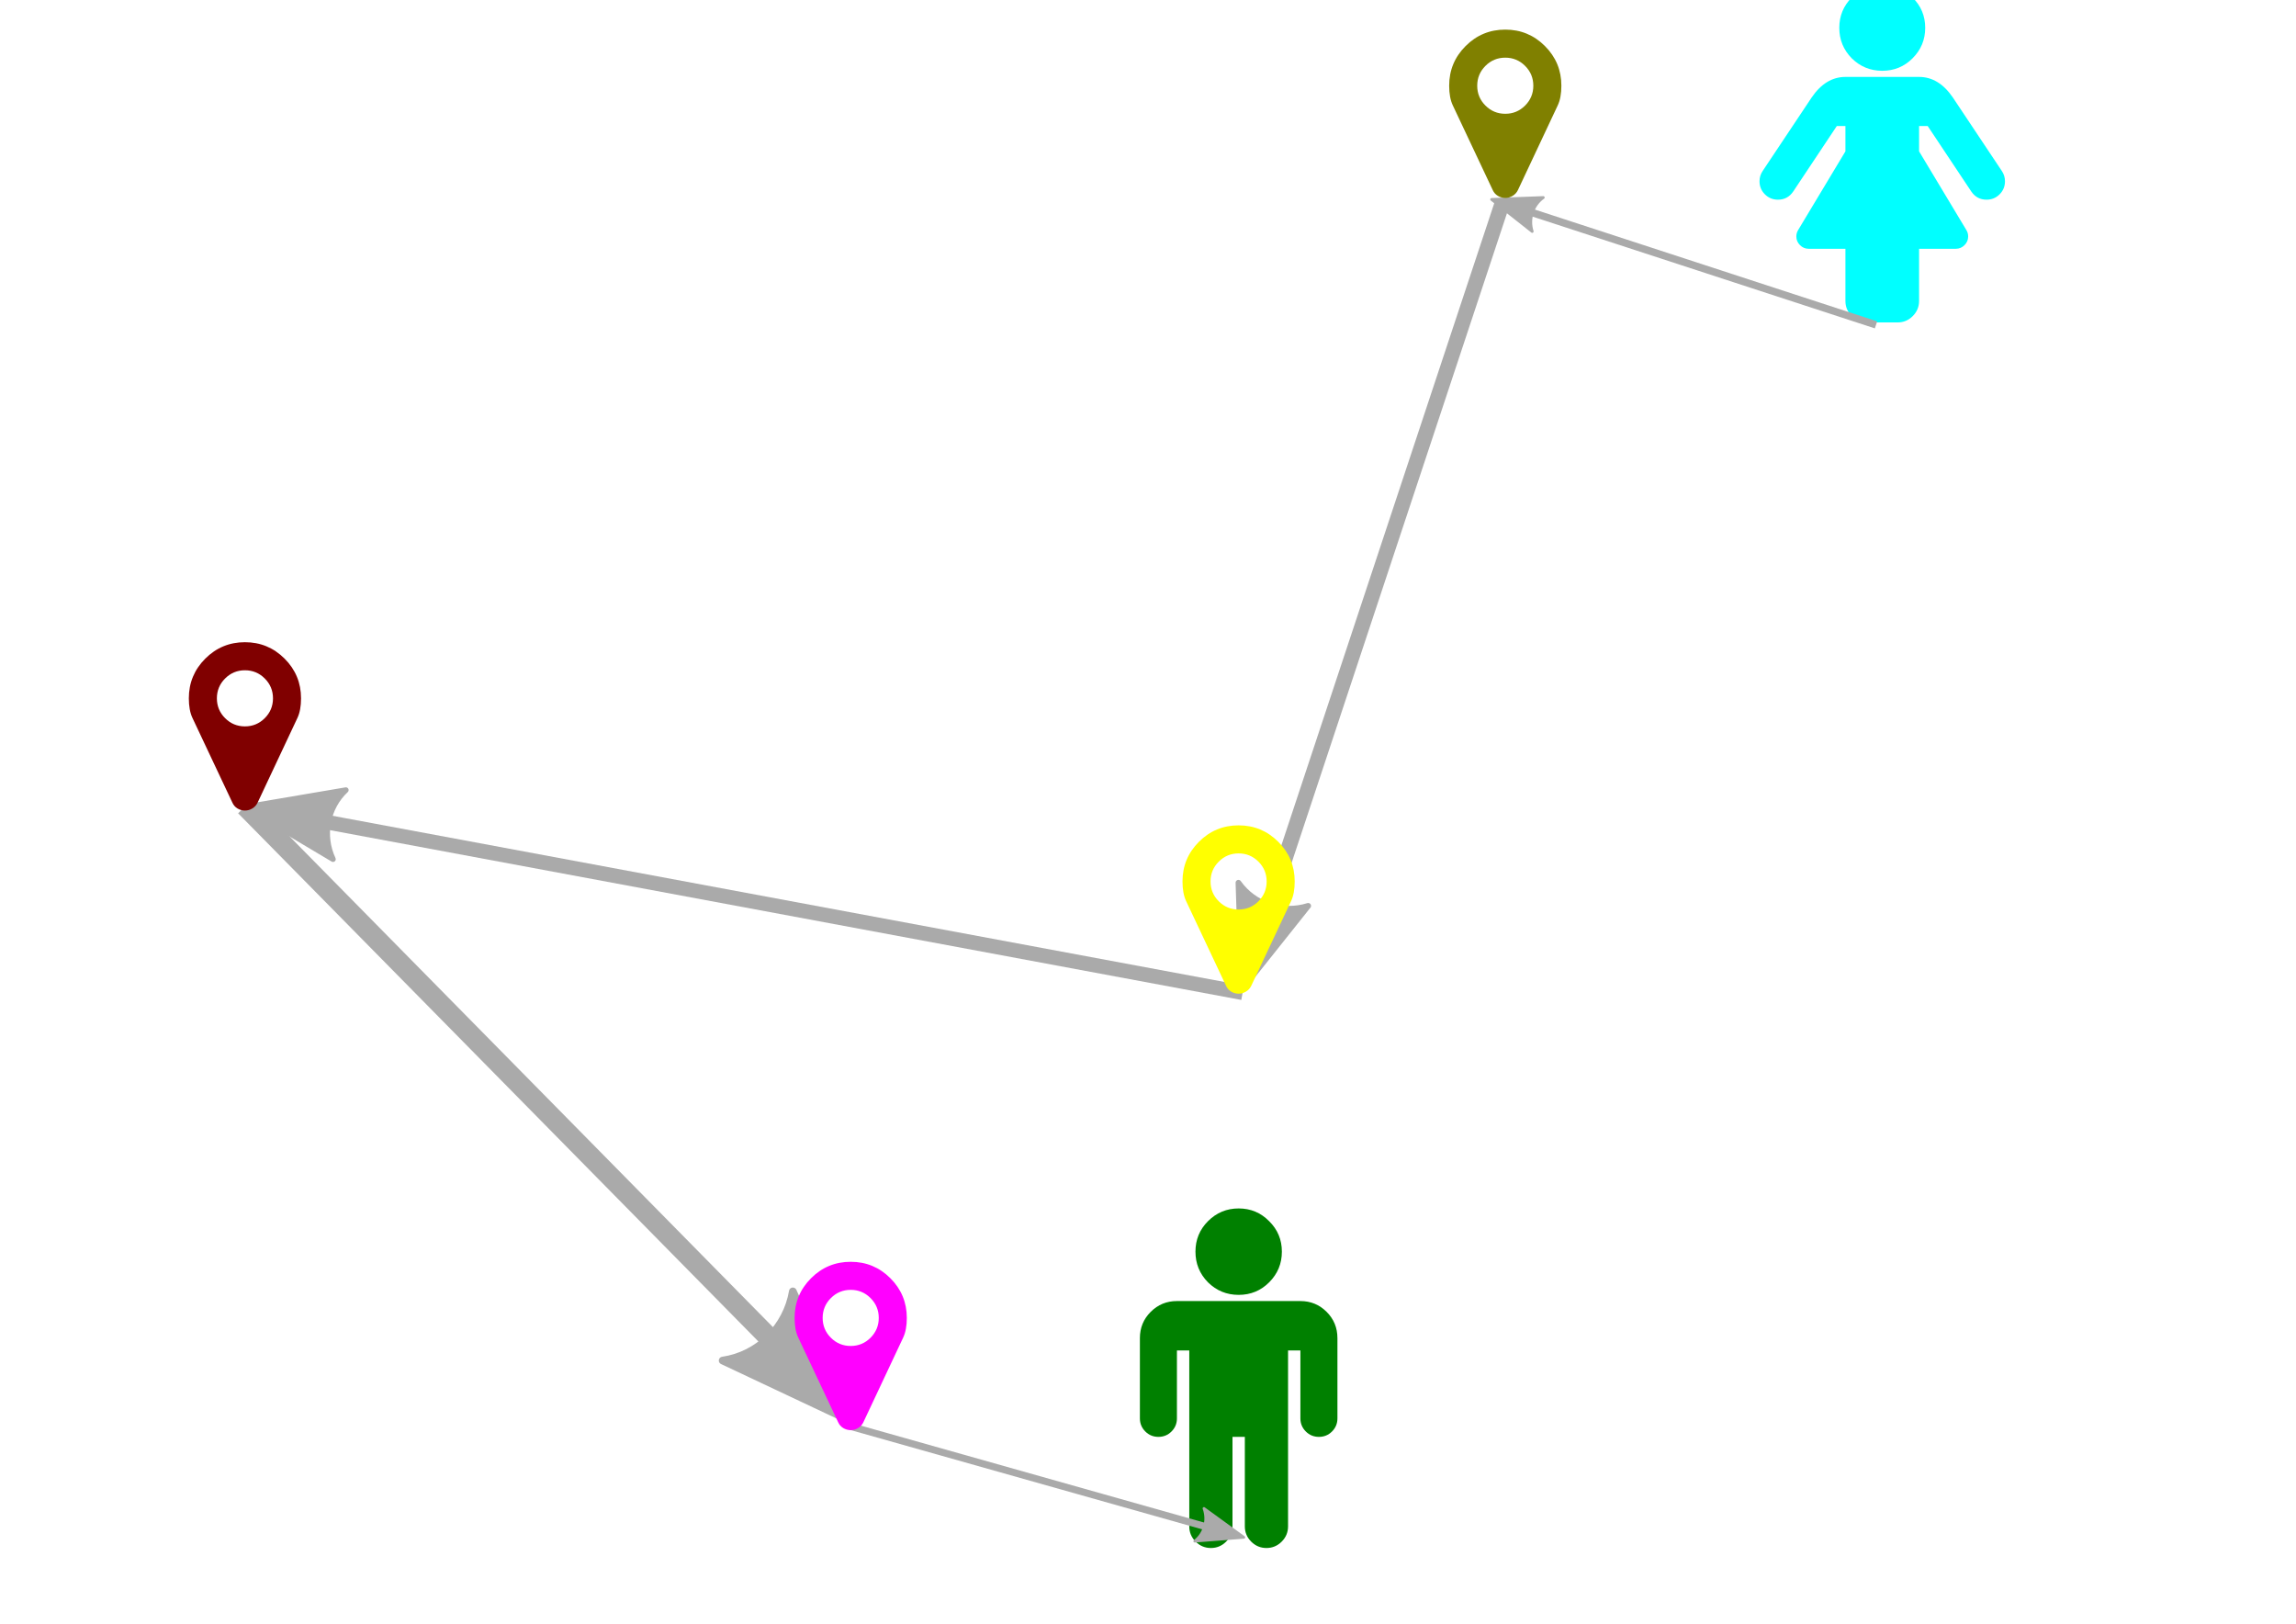
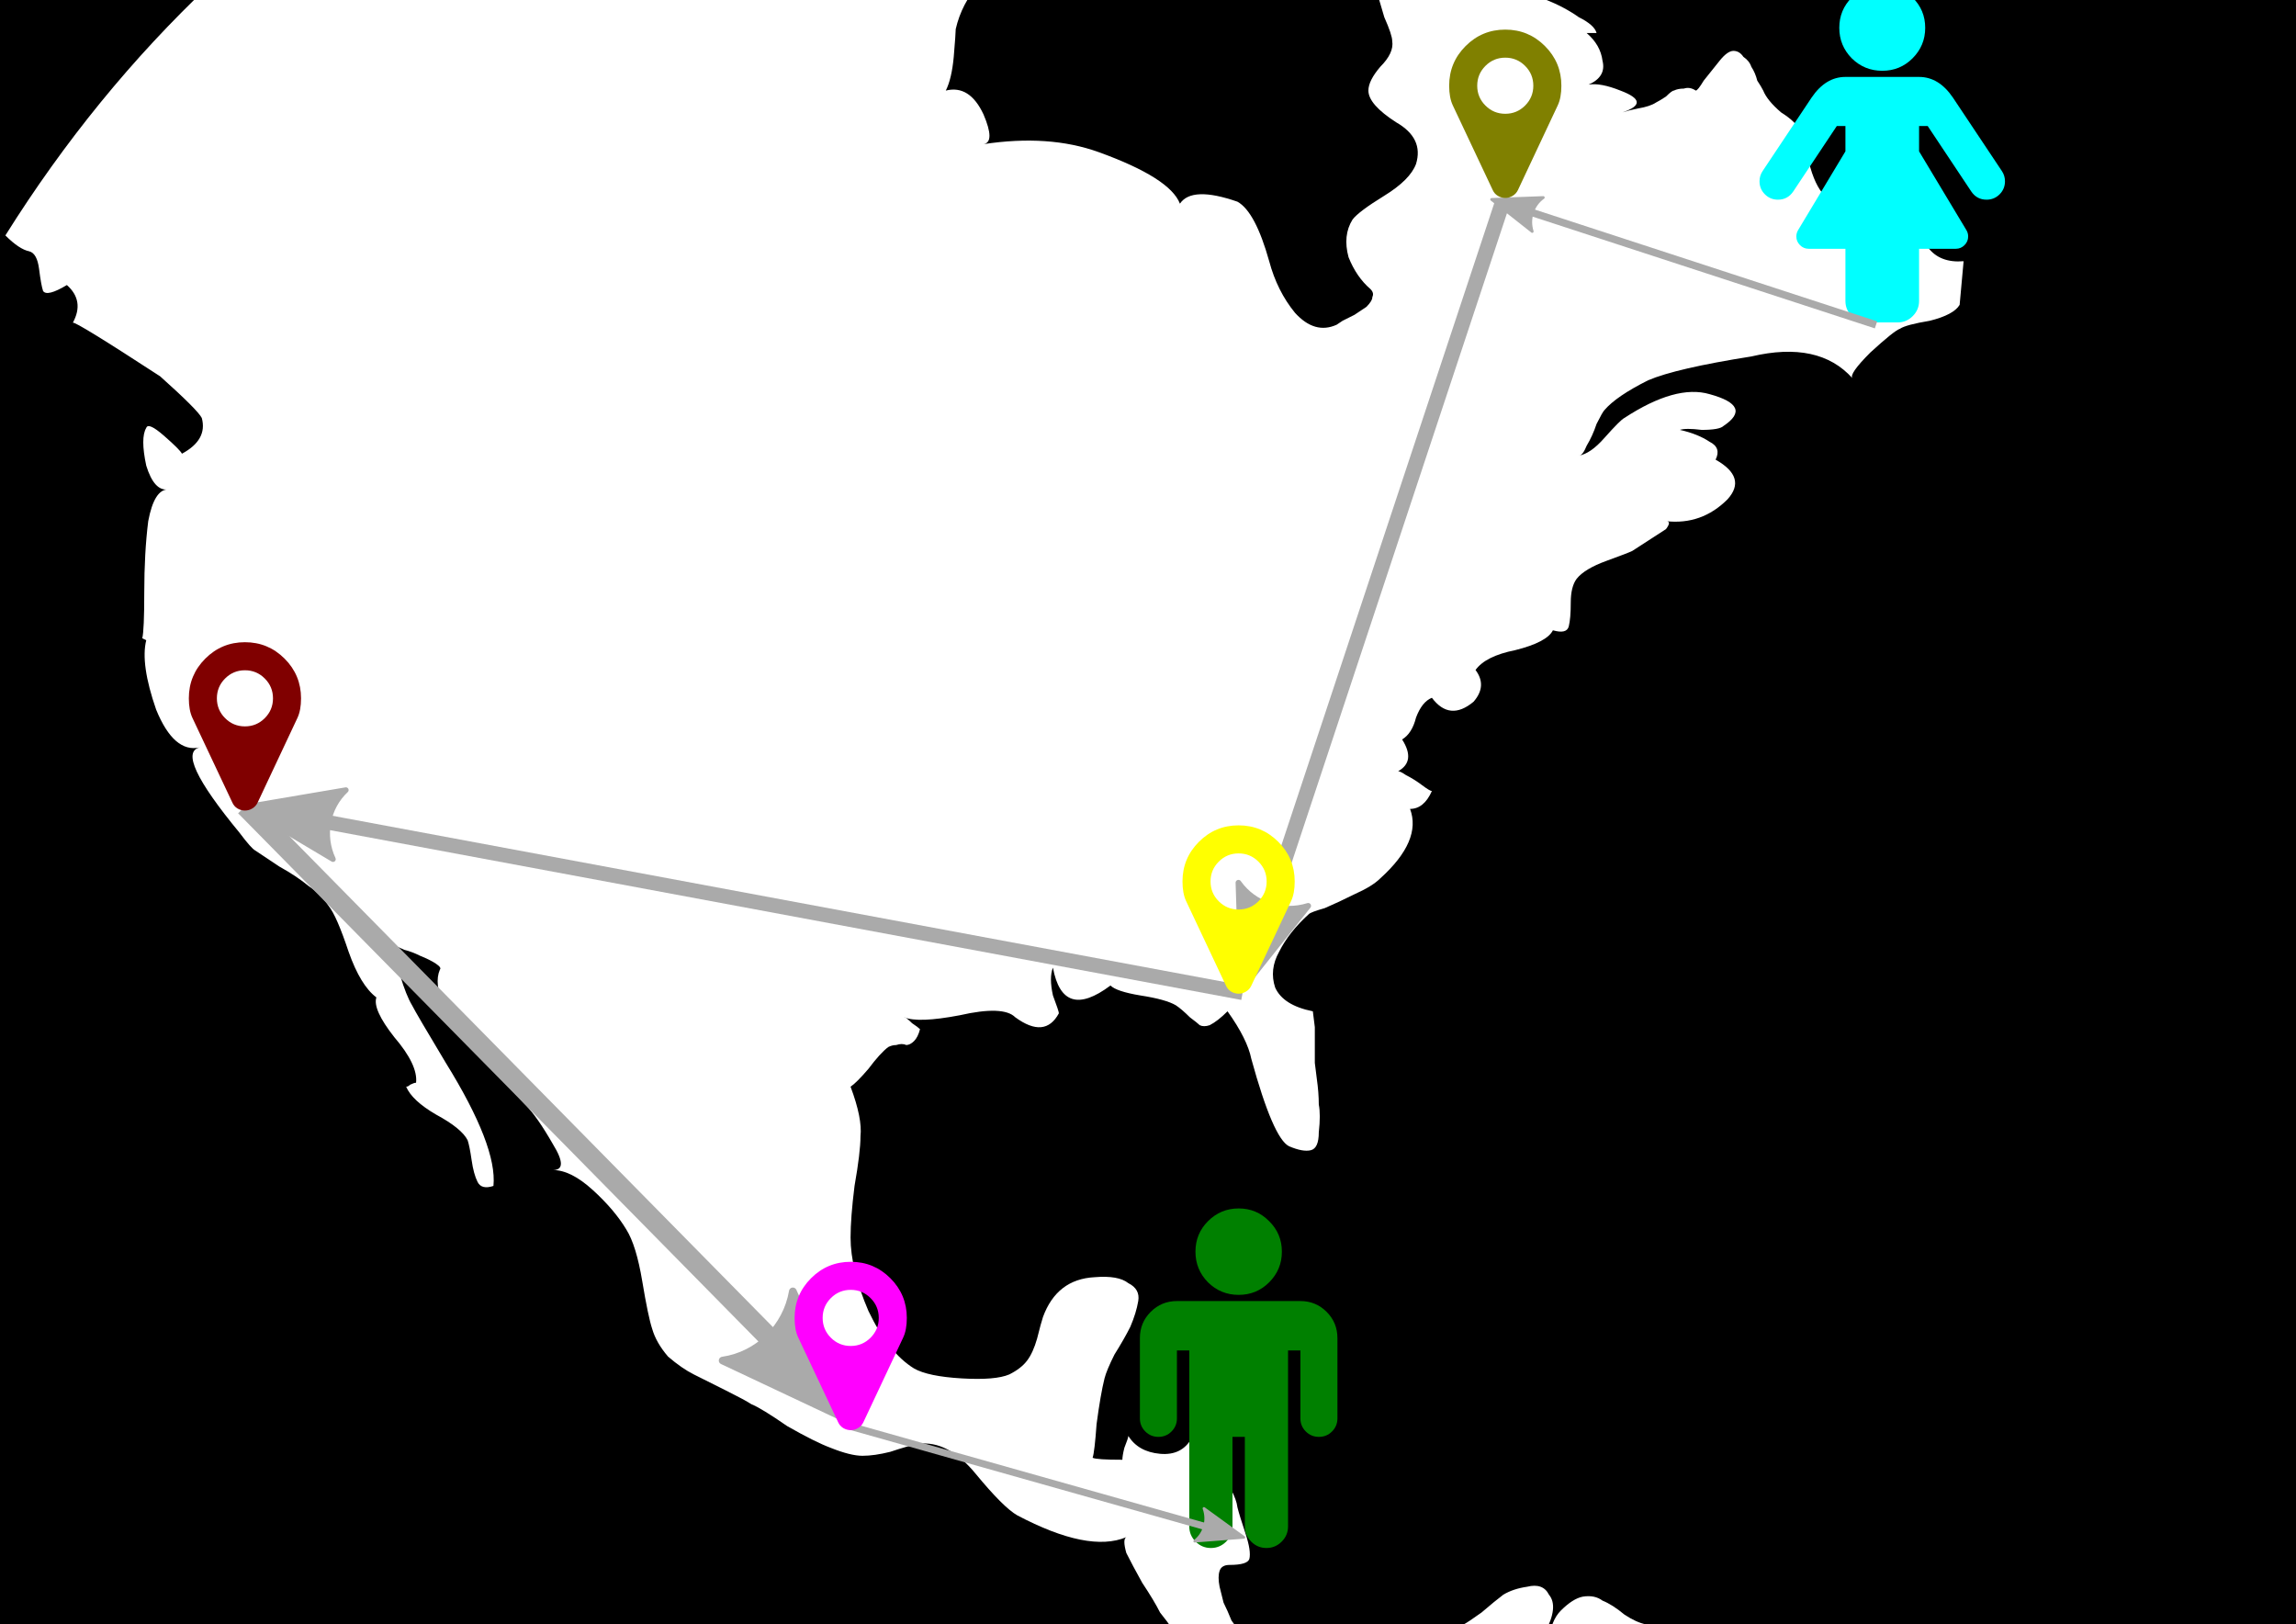
<svg xmlns="http://www.w3.org/2000/svg" width="297mm" height="210mm" viewBox="0 0 1052.362 744.094" id="svg2" version="1.1">
  <defs id="defs4">
    <marker orient="auto" refY="0" refX="0" id="Arrow2Mend05w9" style="overflow:visible">
      <path id="path10757" style="fill:#aaaaaa;fill-rule:evenodd;stroke:#aaaaaa;stroke-width:0.625;stroke-linejoin:round" d="M 8.719,4.034 -2.207,0.016 8.719,-4.002 c -1.745,2.372 -1.735,5.617 -6e-7,8.035 z" transform="scale(-0.6,-0.6)" />
    </marker>
    <marker orient="auto" refY="0" refX="0" id="Arrow2Mend05w9-9" style="overflow:visible">
      <path id="path10757-1" style="fill:#aaaaaa;fill-rule:evenodd;stroke:#aaaaaa;stroke-width:0.625;stroke-linejoin:round" d="M 8.719,4.034 -2.207,0.016 8.719,-4.002 c -1.745,2.372 -1.735,5.617 -6e-7,8.035 z" transform="scale(-0.6,-0.6)" />
    </marker>
    <marker orient="auto" refY="0" refX="0" id="Arrow2Mend05w9-3" style="overflow:visible">
      <path id="path10757-0" style="fill:#aaaaaa;fill-rule:evenodd;stroke:#aaaaaa;stroke-width:0.625;stroke-linejoin:round" d="M 8.719,4.034 -2.207,0.016 8.719,-4.002 c -1.745,2.372 -1.735,5.617 -6e-7,8.035 z" transform="scale(-0.6,-0.6)" />
    </marker>
    <marker orient="auto" refY="0" refX="0" id="Arrow2Mend05w9-90" style="overflow:visible">
      <path id="path10757-5" style="fill:#aaaaaa;fill-rule:evenodd;stroke:#aaaaaa;stroke-width:0.625;stroke-linejoin:round" d="M 8.719,4.034 -2.207,0.016 8.719,-4.002 c -1.745,2.372 -1.735,5.617 -6e-7,8.035 z" transform="scale(-0.6,-0.6)" />
    </marker>
    <marker orient="auto" refY="0" refX="0" id="Arrow2Mend05w9-4" style="overflow:visible">
      <path id="path10757-9" style="fill:#aaaaaa;fill-rule:evenodd;stroke:#aaaaaa;stroke-width:0.625;stroke-linejoin:round" d="M 8.719,4.034 -2.207,0.016 8.719,-4.002 c -1.745,2.372 -1.735,5.617 -6e-7,8.035 z" transform="scale(-0.6,-0.6)" />
    </marker>
    <marker orient="auto" refY="0" refX="0" id="Arrow2Mend05w9-0" style="overflow:visible">
      <path id="path10757-94" style="fill:#aaaaaa;fill-rule:evenodd;stroke:#aaaaaa;stroke-width:0.625;stroke-linejoin:round" d="M 8.719,4.034 -2.207,0.016 8.719,-4.002 c -1.745,2.372 -1.735,5.617 -6e-7,8.035 z" transform="scale(-0.6,-0.6)" />
    </marker>
  </defs>
  <g id="layer1" transform="translate(0,-308.2677)">
-     <g style="font-style:normal;font-variant:normal;font-weight:normal;font-stretch:normal;font-size:362.126px;line-height:125%;font-family:FontAwesome;-inkscape-font-specification:'FontAwesome, Normal';text-align:start;letter-spacing:0px;word-spacing:0px;writing-mode:lr-tb;text-anchor:start;fill:none;fill-opacity:1;stroke:none;stroke-width:1px;stroke-linecap:butt;stroke-linejoin:miter;stroke-opacity:1" id="text3344">
-       <path d="m 144.334,119.704 q 160.956,-93.664 351.012,-93.664 190.056,0 350.103,93.664 160.956,93.664 254.62,254.62 93.664,160.047 93.664,350.103 0,190.056 -93.664,351.012 -93.664,160.047 -254.62,253.711 -160.047,93.664 -350.103,93.664 -190.056,0 -351.012,-93.664 -160.047,-93.664 -253.711,-253.711 -93.664,-160.956 -93.664,-351.012 0,-190.056 93.664,-350.103 93.664,-160.956 253.711,-254.62 z m 600.176,380.111 q -1.819,0.909 -9.094,9.094 -6.365,7.275 -11.822,8.184 1.819,0 3.637,-4.547 2.728,-4.547 4.547,-10.003 2.728,-5.456 3.637,-6.366 5.456,-6.365 20.006,-13.64 12.731,-5.456 47.287,-10.912 30.918,-7.275 46.377,10.003 -1.819,-1.819 8.184,-11.822 10.912,-10.003 13.64,-10.912 2.728,-1.819 13.64,-3.637 10.912,-2.728 13.64,-7.275 l 1.819,-20.006 q -10.912,0.909 -16.368,-6.365 -4.547,-7.275 -5.456,-19.097 0,1.819 -5.456,7.275 0,-6.365 -4.547,-7.275 -3.637,-0.909 -10.003,0.909 -6.366,1.819 -8.184,0.909 -9.094,-2.728 -13.64,-6.365 -4.547,-4.547 -7.275,-15.459 -2.728,-10.912 -3.637,-13.64 -1.819,-4.547 -9.094,-9.094 -6.366,-5.456 -8.184,-10.003 -0.909,-1.819 -2.728,-4.547 -0.909,-3.637 -2.728,-6.365 -0.909,-2.728 -3.637,-4.547 -1.819,-2.728 -4.547,-2.728 -2.728,0 -6.365,4.547 -3.637,4.547 -7.275,9.094 -2.728,4.547 -3.637,4.547 -2.728,-1.819 -5.456,-0.909 -2.728,0 -4.547,0.909 -0.909,0 -3.637,2.728 -2.728,1.819 -4.547,2.728 -2.728,1.819 -8.184,2.728 -4.547,0.909 -7.275,1.819 13.64,-4.547 -0.909,-10.003 -9.094,-3.637 -14.55,-2.728 8.184,-3.637 6.365,-10.912 -0.909,-7.275 -7.275,-12.731 l 4.547,0 q -0.909,-3.637 -8.184,-7.275 -6.365,-4.547 -15.459,-8.184 -9.094,-3.637 -11.822,-5.456 -7.275,-4.547 -30.918,-8.184 -23.643,-4.547 -30.009,-0.909 -4.547,5.456 -4.547,10.003 0.909,3.637 3.637,12.731 3.637,8.184 3.637,10.912 0.909,5.456 -5.456,11.822 -5.456,6.365 -5.456,10.912 0,6.365 12.731,14.55 12.731,7.275 9.094,19.097 -2.728,7.275 -14.55,14.55 -11.822,7.275 -14.55,10.912 -4.547,7.275 -1.819,17.278 3.637,9.094 10.003,14.55 1.819,1.819 0.909,3.637 0,1.819 -2.728,4.547 -2.728,1.819 -5.456,3.637 -1.819,0.909 -5.456,2.728 l -2.728,1.819 q -10.003,4.547 -19.097,-5.456 -8.184,-10.003 -11.822,-23.643 -6.365,-22.734 -14.55,-27.281 -20.915,-7.275 -26.371,0.909 -4.547,-11.822 -37.284,-23.643 -22.734,-8.184 -52.743,-3.637 5.456,-0.909 0,-13.64 -6.366,-13.64 -17.278,-10.912 2.728,-5.456 3.637,-15.459 0.909,-10.912 0.909,-12.731 2.728,-11.822 10.912,-20.915 0.909,-0.909 6.365,-7.275 5.456,-7.275 8.184,-12.731 3.637,-5.456 0.909,-5.456 31.828,3.637 45.468,-10.003 4.547,-4.547 10.003,-15.459 6.366,-10.912 10.003,-15.459 8.184,-5.456 12.731,-4.547 4.547,0 12.731,4.547 9.094,4.547 13.64,4.547 12.731,0.909 13.64,-10.003 1.819,-10.912 -6.365,-18.187 10.912,0.909 2.728,-15.459 -4.547,-6.365 -7.275,-8.184 -10.912,-3.637 -24.553,4.547 -7.275,3.637 1.819,7.275 -0.909,-0.909 -9.094,10.003 -7.275,10.003 -14.55,15.459 -7.275,5.456 -14.55,-4.547 -0.909,-0.909 -5.456,-11.822 -3.637,-11.822 -8.184,-12.731 -7.275,0 -14.55,13.64 2.728,-7.275 -10.003,-13.64 -12.731,-6.365 -21.825,-7.275 17.278,-10.912 -7.275,-24.553 -6.365,-3.637 -19.096,-4.547 -11.822,-0.909 -17.278,3.637 -4.547,6.365 -5.456,10.912 0,3.637 4.547,7.275 5.456,2.728 10.003,4.547 4.547,1.819 10.003,3.637 6.365,1.819 8.184,2.728 12.731,9.094 7.275,12.731 -1.819,0.909 -8.184,3.637 -5.456,1.819 -10.003,3.637 -4.547,1.819 -5.456,3.637 -2.728,3.637 0,12.731 2.728,9.094 -1.819,12.731 -4.547,-4.547 -8.184,-15.459 -3.637,-11.822 -6.366,-15.459 6.366,8.184 -22.734,5.456 l -9.094,-0.909 q -3.637,0 -14.55,1.819 -10.912,1.819 -19.097,0.909 -7.275,-0.909 -11.822,-7.275 -3.637,-7.275 0,-18.187 0.909,-3.637 3.637,-1.819 -3.637,-2.728 -10.003,-8.184 -6.365,-6.365 -9.094,-8.184 -41.83,13.64 -85.48,37.284 5.456,0.909 10.912,-0.909 4.547,-1.819 11.822,-5.456 7.275,-4.547 9.094,-5.456 30.918,-12.731 38.193,-6.365 l 4.547,-4.547 q 12.731,14.55 18.187,22.734 -6.365,-3.637 -27.281,-0.909 -18.187,5.456 -20.006,10.912 6.366,10.912 4.547,16.368 -3.637,-2.728 -10.912,-9.094 -6.365,-6.366 -12.731,-10.003 -6.365,-3.637 -13.64,-4.547 -14.55,0 -20.006,0.909 -132.766,72.749 -213.699,201.877 6.366,6.366 10.912,7.275 3.637,0.909 4.547,8.184 0.909,7.275 1.819,10.003 1.819,2.728 10.912,-2.728 8.184,7.275 2.728,17.278 0.909,-0.909 40.012,24.553 17.278,15.459 19.097,19.097 2.728,10.003 -9.094,16.368 -0.909,-1.819 -8.184,-8.184 -7.275,-6.365 -8.184,-3.637 -2.728,4.547 0,17.278 3.637,11.822 10.003,10.912 -6.366,0 -9.094,14.55 -1.819,14.55 -1.819,32.737 0,17.278 -0.909,20.915 l 1.819,0.909 q -2.728,10.912 4.547,31.828 8.184,20.006 20.006,17.278 -11.822,2.728 18.187,39.102 5.456,7.275 7.275,8.184 2.728,1.819 10.912,7.275 8.184,4.547 13.64,9.094 5.456,3.637 9.094,9.094 3.637,4.547 9.094,20.915 5.456,15.459 12.731,20.915 -1.819,5.456 8.184,18.187 10.912,12.731 10.003,20.915 -0.909,0 -2.728,0.909 -0.909,0.909 -1.819,0.909 2.728,6.365 13.64,12.731 11.822,6.365 14.55,11.822 0.909,2.728 1.819,9.094 0.909,6.366 2.728,10.003 1.819,3.637 7.275,1.819 1.819,-18.187 -21.825,-56.38 -13.64,-22.734 -15.459,-26.371 -2.728,-4.547 -5.456,-13.64 -1.819,-10.003 -3.637,-13.64 1.819,0 5.456,1.819 3.637,0.909 7.275,2.728 4.547,1.819 7.275,3.637 2.728,1.819 1.819,2.728 -2.728,6.365 1.819,16.368 4.547,9.094 10.912,16.368 6.365,7.275 15.459,17.278 9.094,10.003 10.912,11.822 5.456,5.456 12.731,18.187 7.275,11.822 0,11.822 8.184,0 18.187,9.094 10.003,9.094 15.459,18.187 4.547,7.275 7.275,23.643 2.728,16.368 4.547,21.825 1.819,6.365 7.275,12.731 6.366,5.456 11.822,8.184 5.456,2.728 14.55,7.275 9.094,4.547 11.822,6.365 4.547,1.819 16.368,10.003 12.731,7.275 20.006,10.003 9.094,3.637 14.55,3.637 5.456,0 12.731,-1.819 8.184,-2.728 12.731,-3.637 13.64,-1.819 26.371,13.64 12.731,15.459 19.097,19.096 32.737,17.278 50.015,10.003 -1.819,0.909 0,7.275 2.728,5.456 7.275,13.64 5.456,8.184 8.184,13.64 3.637,4.547 5.456,7.275 4.547,5.456 16.368,13.64 11.822,8.184 16.368,13.64 5.456,-3.637 6.366,-8.184 -2.728,7.275 6.365,18.187 9.094,10.912 16.368,9.094 12.731,-2.728 12.731,-29.099 -28.19,13.64 -44.559,-16.369 0,-0.909 -2.728,-4.547 -1.819,-4.547 -3.637,-8.184 -0.909,-3.637 -1.819,-7.275 -0.909,-4.547 0,-7.275 0.909,-2.728 4.547,-2.728 8.184,0 9.094,-2.728 0.909,-3.638 -1.819,-11.822 -2.728,-8.184 -3.637,-11.822 -0.909,-7.275 -10.003,-18.187 -9.094,-10.912 -10.912,-13.64 -4.547,8.184 -14.55,7.275 -10.003,-0.909 -14.55,-8.184 0,0.909 -1.819,5.456 -0.909,3.637 -0.909,5.456 -11.822,0 -13.64,-0.909 0.909,-2.728 1.819,-15.459 1.819,-13.64 3.637,-20.915 0.909,-3.637 4.547,-10.912 4.547,-7.275 7.275,-12.731 2.728,-6.365 3.637,-11.822 0.909,-5.456 -4.547,-8.184 -4.547,-3.637 -15.459,-2.728 -17.278,0.909 -23.643,18.187 -0.909,2.728 -2.728,10.003 -1.819,6.365 -4.547,10.003 -2.728,3.637 -8.184,6.365 -6.365,2.728 -21.825,1.819 -15.459,-0.909 -21.825,-4.547 -11.822,-7.275 -20.915,-26.371 -8.184,-19.097 -8.184,-33.646 0,-9.094 1.819,-23.643 2.728,-15.459 2.728,-22.734 0.909,-8.184 -4.547,-22.734 2.728,-1.819 8.184,-8.184 5.456,-7.275 9.094,-10.003 1.819,-0.909 3.637,-0.909 2.728,-0.909 4.547,0 1.819,0 3.637,-1.819 1.819,-1.819 2.728,-5.456 -0.909,-0.909 -3.637,-2.728 -2.728,-2.728 -3.637,-2.728 6.365,2.728 25.462,-0.909 20.006,-4.547 25.462,0.909 13.64,10.003 20.006,-1.819 0,-0.909 -2.728,-8.184 -1.819,-8.184 0,-12.731 4.547,24.553 26.371,8.184 2.728,2.728 13.64,4.547 11.822,1.819 16.368,4.547 2.728,1.819 6.366,5.456 3.637,2.728 4.547,3.637 1.819,0.909 4.547,0 3.637,-1.819 8.184,-6.365 9.094,12.731 10.912,21.825 10.003,36.374 17.278,40.012 6.365,2.728 10.003,1.819 3.637,-0.909 3.637,-8.184 0.909,-8.184 0,-12.731 0,-5.456 -0.909,-11.822 l -0.909,-7.275 q 0,-8.184 0,-16.368 l -0.909,-7.275 q -13.64,-2.728 -17.278,-10.912 -2.728,-8.184 1.819,-16.368 4.547,-9.094 13.64,-17.278 0.909,-0.909 7.275,-2.728 6.365,-2.728 13.64,-6.366 8.184,-3.637 11.822,-7.275 19.097,-17.278 13.64,-31.828 6.366,0 10.003,-8.184 -0.909,0 -4.547,-2.728 -3.637,-2.728 -7.275,-4.547 -2.728,-1.819 -3.637,-1.819 8.184,-4.547 1.819,-14.55 4.547,-2.728 6.366,-10.003 2.728,-7.275 7.275,-9.094 8.184,10.912 19.097,1.819 6.365,-7.275 0.909,-14.55 4.547,-6.365 18.187,-9.094 14.55,-3.637 17.278,-9.094 6.365,1.819 7.275,-1.819 0.909,-3.637 0.909,-10.912 0,-7.275 2.728,-10.912 3.637,-4.547 13.64,-8.184 10.003,-3.637 11.822,-4.547 l 15.459,-10.003 q 2.728,-3.637 0,-3.637 16.368,1.819 28.19,-10.003 9.094,-10.003 -5.456,-18.187 2.728,-5.456 -2.728,-8.184 -5.456,-3.637 -13.64,-5.456 2.728,-0.909 10.003,0 8.184,0 10.003,-1.819 13.64,-9.094 -6.366,-14.55 -15.459,-4.547 -39.102,10.912 z m -148.225,797.507 q 187.328,-32.737 319.185,-171.869 -2.728,-2.728 -11.822,-3.637 -8.184,-1.819 -10.912,-3.638 -16.368,-6.365 -21.825,-7.275 0.909,-6.365 -2.728,-11.822 -2.728,-5.456 -7.275,-8.184 -3.637,-2.728 -10.912,-7.275 -7.275,-4.547 -10.003,-6.365 -1.819,-1.819 -6.366,-5.456 -4.547,-3.637 -6.365,-4.547 -1.819,-1.819 -7.275,-4.547 -4.547,-2.728 -7.275,-1.819 -2.728,0.909 -9.094,0.909 l -2.728,0.909 q -2.728,0.909 -5.456,2.728 -1.819,0.909 -4.547,2.728 -2.728,0.909 -3.637,2.728 -0.909,0.909 0,1.819 -19.097,-15.459 -32.737,-20.006 -4.547,-0.909 -10.003,-4.547 -5.456,-4.547 -10.003,-6.365 -3.637,-2.728 -9.094,-1.819 -4.547,0.909 -10.003,6.365 -4.547,4.547 -5.456,13.64 -0.909,9.094 -1.819,11.822 -6.365,-4.547 0,-15.459 6.365,-11.822 1.819,-17.278 -2.728,-5.456 -10.003,-3.637 -6.365,0.909 -10.912,3.637 -3.637,2.728 -10.003,8.184 -6.366,4.547 -8.184,5.456 -1.819,0.909 -8.184,5.456 -5.456,3.638 -7.275,6.365 -2.728,3.638 -5.456,10.912 -2.728,7.275 -4.547,10.003 -1.819,-3.637 -10.912,-5.456 -8.184,-2.728 -8.184,-5.456 1.819,9.094 3.637,31.828 1.819,22.734 4.547,34.556 6.366,28.19 -10.912,43.649 -24.553,22.734 -26.371,36.374 -3.637,20.006 10.912,23.643 0,6.365 -7.275,19.096 -7.275,11.822 -6.365,19.097 0,5.456 1.819,14.55 z" style="font-size:1629.569px;fill:none" id="path4032" />
+     <g style="font-style:normal;font-variant:normal;font-weight:normal;font-stretch:normal;font-size:362.126px;line-height:125%;font-family:FontAwesome;-inkscape-font-specification:'FontAwesome, Normal';text-align:start;letter-spacing:0px;word-spacing:0px;writing-mode:lr-tb;text-anchor:start;fill:#000000;fill-opacity:1;stroke:none;stroke-width:1px;stroke-linecap:butt;stroke-linejoin:miter;stroke-opacity:1" id="text3344">
+       <path d="m 144.334,119.704 q 160.956,-93.664 351.012,-93.664 190.056,0 350.103,93.664 160.956,93.664 254.62,254.62 93.664,160.047 93.664,350.103 0,190.056 -93.664,351.012 -93.664,160.047 -254.62,253.711 -160.047,93.664 -350.103,93.664 -190.056,0 -351.012,-93.664 -160.047,-93.664 -253.711,-253.711 -93.664,-160.956 -93.664,-351.012 0,-190.056 93.664,-350.103 93.664,-160.956 253.711,-254.62 z m 600.176,380.111 q -1.819,0.909 -9.094,9.094 -6.365,7.275 -11.822,8.184 1.819,0 3.637,-4.547 2.728,-4.547 4.547,-10.003 2.728,-5.456 3.637,-6.366 5.456,-6.365 20.006,-13.64 12.731,-5.456 47.287,-10.912 30.918,-7.275 46.377,10.003 -1.819,-1.819 8.184,-11.822 10.912,-10.003 13.64,-10.912 2.728,-1.819 13.64,-3.637 10.912,-2.728 13.64,-7.275 l 1.819,-20.006 q -10.912,0.909 -16.368,-6.365 -4.547,-7.275 -5.456,-19.097 0,1.819 -5.456,7.275 0,-6.365 -4.547,-7.275 -3.637,-0.909 -10.003,0.909 -6.366,1.819 -8.184,0.909 -9.094,-2.728 -13.64,-6.365 -4.547,-4.547 -7.275,-15.459 -2.728,-10.912 -3.637,-13.64 -1.819,-4.547 -9.094,-9.094 -6.366,-5.456 -8.184,-10.003 -0.909,-1.819 -2.728,-4.547 -0.909,-3.637 -2.728,-6.365 -0.909,-2.728 -3.637,-4.547 -1.819,-2.728 -4.547,-2.728 -2.728,0 -6.365,4.547 -3.637,4.547 -7.275,9.094 -2.728,4.547 -3.637,4.547 -2.728,-1.819 -5.456,-0.909 -2.728,0 -4.547,0.909 -0.909,0 -3.637,2.728 -2.728,1.819 -4.547,2.728 -2.728,1.819 -8.184,2.728 -4.547,0.909 -7.275,1.819 13.64,-4.547 -0.909,-10.003 -9.094,-3.637 -14.55,-2.728 8.184,-3.637 6.365,-10.912 -0.909,-7.275 -7.275,-12.731 l 4.547,0 q -0.909,-3.637 -8.184,-7.275 -6.365,-4.547 -15.459,-8.184 -9.094,-3.637 -11.822,-5.456 -7.275,-4.547 -30.918,-8.184 -23.643,-4.547 -30.009,-0.909 -4.547,5.456 -4.547,10.003 0.909,3.637 3.637,12.731 3.637,8.184 3.637,10.912 0.909,5.456 -5.456,11.822 -5.456,6.365 -5.456,10.912 0,6.365 12.731,14.55 12.731,7.275 9.094,19.097 -2.728,7.275 -14.55,14.55 -11.822,7.275 -14.55,10.912 -4.547,7.275 -1.819,17.278 3.637,9.094 10.003,14.55 1.819,1.819 0.909,3.637 0,1.819 -2.728,4.547 -2.728,1.819 -5.456,3.637 -1.819,0.909 -5.456,2.728 l -2.728,1.819 q -10.003,4.547 -19.097,-5.456 -8.184,-10.003 -11.822,-23.643 -6.365,-22.734 -14.55,-27.281 -20.915,-7.275 -26.371,0.909 -4.547,-11.822 -37.284,-23.643 -22.734,-8.184 -52.743,-3.637 5.456,-0.909 0,-13.64 -6.366,-13.64 -17.278,-10.912 2.728,-5.456 3.637,-15.459 0.909,-10.912 0.909,-12.731 2.728,-11.822 10.912,-20.915 0.909,-0.909 6.365,-7.275 5.456,-7.275 8.184,-12.731 3.637,-5.456 0.909,-5.456 31.828,3.637 45.468,-10.003 4.547,-4.547 10.003,-15.459 6.366,-10.912 10.003,-15.459 8.184,-5.456 12.731,-4.547 4.547,0 12.731,4.547 9.094,4.547 13.64,4.547 12.731,0.909 13.64,-10.003 1.819,-10.912 -6.365,-18.187 10.912,0.909 2.728,-15.459 -4.547,-6.365 -7.275,-8.184 -10.912,-3.637 -24.553,4.547 -7.275,3.637 1.819,7.275 -0.909,-0.909 -9.094,10.003 -7.275,10.003 -14.55,15.459 -7.275,5.456 -14.55,-4.547 -0.909,-0.909 -5.456,-11.822 -3.637,-11.822 -8.184,-12.731 -7.275,0 -14.55,13.64 2.728,-7.275 -10.003,-13.64 -12.731,-6.365 -21.825,-7.275 17.278,-10.912 -7.275,-24.553 -6.365,-3.637 -19.096,-4.547 -11.822,-0.909 -17.278,3.637 -4.547,6.365 -5.456,10.912 0,3.637 4.547,7.275 5.456,2.728 10.003,4.547 4.547,1.819 10.003,3.637 6.365,1.819 8.184,2.728 12.731,9.094 7.275,12.731 -1.819,0.909 -8.184,3.637 -5.456,1.819 -10.003,3.637 -4.547,1.819 -5.456,3.637 -2.728,3.637 0,12.731 2.728,9.094 -1.819,12.731 -4.547,-4.547 -8.184,-15.459 -3.637,-11.822 -6.366,-15.459 6.366,8.184 -22.734,5.456 l -9.094,-0.909 q -3.637,0 -14.55,1.819 -10.912,1.819 -19.097,0.909 -7.275,-0.909 -11.822,-7.275 -3.637,-7.275 0,-18.187 0.909,-3.637 3.637,-1.819 -3.637,-2.728 -10.003,-8.184 -6.365,-6.365 -9.094,-8.184 -41.83,13.64 -85.48,37.284 5.456,0.909 10.912,-0.909 4.547,-1.819 11.822,-5.456 7.275,-4.547 9.094,-5.456 30.918,-12.731 38.193,-6.365 l 4.547,-4.547 q 12.731,14.55 18.187,22.734 -6.365,-3.637 -27.281,-0.909 -18.187,5.456 -20.006,10.912 6.366,10.912 4.547,16.368 -3.637,-2.728 -10.912,-9.094 -6.365,-6.366 -12.731,-10.003 -6.365,-3.637 -13.64,-4.547 -14.55,0 -20.006,0.909 -132.766,72.749 -213.699,201.877 6.366,6.366 10.912,7.275 3.637,0.909 4.547,8.184 0.909,7.275 1.819,10.003 1.819,2.728 10.912,-2.728 8.184,7.275 2.728,17.278 0.909,-0.909 40.012,24.553 17.278,15.459 19.097,19.097 2.728,10.003 -9.094,16.368 -0.909,-1.819 -8.184,-8.184 -7.275,-6.365 -8.184,-3.637 -2.728,4.547 0,17.278 3.637,11.822 10.003,10.912 -6.366,0 -9.094,14.55 -1.819,14.55 -1.819,32.737 0,17.278 -0.909,20.915 l 1.819,0.909 q -2.728,10.912 4.547,31.828 8.184,20.006 20.006,17.278 -11.822,2.728 18.187,39.102 5.456,7.275 7.275,8.184 2.728,1.819 10.912,7.275 8.184,4.547 13.64,9.094 5.456,3.637 9.094,9.094 3.637,4.547 9.094,20.915 5.456,15.459 12.731,20.915 -1.819,5.456 8.184,18.187 10.912,12.731 10.003,20.915 -0.909,0 -2.728,0.909 -0.909,0.909 -1.819,0.909 2.728,6.365 13.64,12.731 11.822,6.365 14.55,11.822 0.909,2.728 1.819,9.094 0.909,6.366 2.728,10.003 1.819,3.637 7.275,1.819 1.819,-18.187 -21.825,-56.38 -13.64,-22.734 -15.459,-26.371 -2.728,-4.547 -5.456,-13.64 -1.819,-10.003 -3.637,-13.64 1.819,0 5.456,1.819 3.637,0.909 7.275,2.728 4.547,1.819 7.275,3.637 2.728,1.819 1.819,2.728 -2.728,6.365 1.819,16.368 4.547,9.094 10.912,16.368 6.365,7.275 15.459,17.278 9.094,10.003 10.912,11.822 5.456,5.456 12.731,18.187 7.275,11.822 0,11.822 8.184,0 18.187,9.094 10.003,9.094 15.459,18.187 4.547,7.275 7.275,23.643 2.728,16.368 4.547,21.825 1.819,6.365 7.275,12.731 6.366,5.456 11.822,8.184 5.456,2.728 14.55,7.275 9.094,4.547 11.822,6.365 4.547,1.819 16.368,10.003 12.731,7.275 20.006,10.003 9.094,3.637 14.55,3.637 5.456,0 12.731,-1.819 8.184,-2.728 12.731,-3.637 13.64,-1.819 26.371,13.64 12.731,15.459 19.097,19.096 32.737,17.278 50.015,10.003 -1.819,0.909 0,7.275 2.728,5.456 7.275,13.64 5.456,8.184 8.184,13.64 3.637,4.547 5.456,7.275 4.547,5.456 16.368,13.64 11.822,8.184 16.368,13.64 5.456,-3.637 6.366,-8.184 -2.728,7.275 6.365,18.187 9.094,10.912 16.368,9.094 12.731,-2.728 12.731,-29.099 -28.19,13.64 -44.559,-16.369 0,-0.909 -2.728,-4.547 -1.819,-4.547 -3.637,-8.184 -0.909,-3.637 -1.819,-7.275 -0.909,-4.547 0,-7.275 0.909,-2.728 4.547,-2.728 8.184,0 9.094,-2.728 0.909,-3.638 -1.819,-11.822 -2.728,-8.184 -3.637,-11.822 -0.909,-7.275 -10.003,-18.187 -9.094,-10.912 -10.912,-13.64 -4.547,8.184 -14.55,7.275 -10.003,-0.909 -14.55,-8.184 0,0.909 -1.819,5.456 -0.909,3.637 -0.909,5.456 -11.822,0 -13.64,-0.909 0.909,-2.728 1.819,-15.459 1.819,-13.64 3.637,-20.915 0.909,-3.637 4.547,-10.912 4.547,-7.275 7.275,-12.731 2.728,-6.365 3.637,-11.822 0.909,-5.456 -4.547,-8.184 -4.547,-3.637 -15.459,-2.728 -17.278,0.909 -23.643,18.187 -0.909,2.728 -2.728,10.003 -1.819,6.365 -4.547,10.003 -2.728,3.637 -8.184,6.365 -6.365,2.728 -21.825,1.819 -15.459,-0.909 -21.825,-4.547 -11.822,-7.275 -20.915,-26.371 -8.184,-19.097 -8.184,-33.646 0,-9.094 1.819,-23.643 2.728,-15.459 2.728,-22.734 0.909,-8.184 -4.547,-22.734 2.728,-1.819 8.184,-8.184 5.456,-7.275 9.094,-10.003 1.819,-0.909 3.637,-0.909 2.728,-0.909 4.547,0 1.819,0 3.637,-1.819 1.819,-1.819 2.728,-5.456 -0.909,-0.909 -3.637,-2.728 -2.728,-2.728 -3.637,-2.728 6.365,2.728 25.462,-0.909 20.006,-4.547 25.462,0.909 13.64,10.003 20.006,-1.819 0,-0.909 -2.728,-8.184 -1.819,-8.184 0,-12.731 4.547,24.553 26.371,8.184 2.728,2.728 13.64,4.547 11.822,1.819 16.368,4.547 2.728,1.819 6.366,5.456 3.637,2.728 4.547,3.637 1.819,0.909 4.547,0 3.637,-1.819 8.184,-6.365 9.094,12.731 10.912,21.825 10.003,36.374 17.278,40.012 6.365,2.728 10.003,1.819 3.637,-0.909 3.637,-8.184 0.909,-8.184 0,-12.731 0,-5.456 -0.909,-11.822 l -0.909,-7.275 q 0,-8.184 0,-16.368 l -0.909,-7.275 q -13.64,-2.728 -17.278,-10.912 -2.728,-8.184 1.819,-16.368 4.547,-9.094 13.64,-17.278 0.909,-0.909 7.275,-2.728 6.365,-2.728 13.64,-6.366 8.184,-3.637 11.822,-7.275 19.097,-17.278 13.64,-31.828 6.366,0 10.003,-8.184 -0.909,0 -4.547,-2.728 -3.637,-2.728 -7.275,-4.547 -2.728,-1.819 -3.637,-1.819 8.184,-4.547 1.819,-14.55 4.547,-2.728 6.366,-10.003 2.728,-7.275 7.275,-9.094 8.184,10.912 19.097,1.819 6.365,-7.275 0.909,-14.55 4.547,-6.365 18.187,-9.094 14.55,-3.637 17.278,-9.094 6.365,1.819 7.275,-1.819 0.909,-3.637 0.909,-10.912 0,-7.275 2.728,-10.912 3.637,-4.547 13.64,-8.184 10.003,-3.637 11.822,-4.547 l 15.459,-10.003 q 2.728,-3.637 0,-3.637 16.368,1.819 28.19,-10.003 9.094,-10.003 -5.456,-18.187 2.728,-5.456 -2.728,-8.184 -5.456,-3.637 -13.64,-5.456 2.728,-0.909 10.003,0 8.184,0 10.003,-1.819 13.64,-9.094 -6.366,-14.55 -15.459,-4.547 -39.102,10.912 z m -148.225,797.507 q 187.328,-32.737 319.185,-171.869 -2.728,-2.728 -11.822,-3.637 -8.184,-1.819 -10.912,-3.638 -16.368,-6.365 -21.825,-7.275 0.909,-6.365 -2.728,-11.822 -2.728,-5.456 -7.275,-8.184 -3.637,-2.728 -10.912,-7.275 -7.275,-4.547 -10.003,-6.365 -1.819,-1.819 -6.366,-5.456 -4.547,-3.637 -6.365,-4.547 -1.819,-1.819 -7.275,-4.547 -4.547,-2.728 -7.275,-1.819 -2.728,0.909 -9.094,0.909 l -2.728,0.909 q -2.728,0.909 -5.456,2.728 -1.819,0.909 -4.547,2.728 -2.728,0.909 -3.637,2.728 -0.909,0.909 0,1.819 -19.097,-15.459 -32.737,-20.006 -4.547,-0.909 -10.003,-4.547 -5.456,-4.547 -10.003,-6.365 -3.637,-2.728 -9.094,-1.819 -4.547,0.909 -10.003,6.365 -4.547,4.547 -5.456,13.64 -0.909,9.094 -1.819,11.822 -6.365,-4.547 0,-15.459 6.365,-11.822 1.819,-17.278 -2.728,-5.456 -10.003,-3.637 -6.365,0.909 -10.912,3.637 -3.637,2.728 -10.003,8.184 -6.366,4.547 -8.184,5.456 -1.819,0.909 -8.184,5.456 -5.456,3.638 -7.275,6.365 -2.728,3.638 -5.456,10.912 -2.728,7.275 -4.547,10.003 -1.819,-3.637 -10.912,-5.456 -8.184,-2.728 -8.184,-5.456 1.819,9.094 3.637,31.828 1.819,22.734 4.547,34.556 6.366,28.19 -10.912,43.649 -24.553,22.734 -26.371,36.374 -3.637,20.006 10.912,23.643 0,6.365 -7.275,19.096 -7.275,11.822 -6.365,19.097 0,5.456 1.819,14.55 z" style="font-size:1629.569px;fill:#000000" id="path4032" />
    </g>
    <g style="font-style:normal;font-variant:normal;font-weight:normal;font-stretch:normal;font-size:157.508px;line-height:125%;font-family:FontAwesome;-inkscape-font-specification:'FontAwesome, Normal';text-align:start;letter-spacing:0px;word-spacing:0px;writing-mode:lr-tb;text-anchor:start;fill:#00ffff;fill-opacity:1;stroke:none;stroke-width:1px;stroke-linecap:butt;stroke-linejoin:miter;stroke-opacity:1" id="text3572">
      <path d="m 918.975,391.335 q 0,3.516 -2.461,5.977 -2.461,2.461 -5.977,2.461 -4.483,0 -7.032,-3.78 l -19.952,-29.972 -3.955,0 0,11.602 21.71,36.125 q 0.791,1.318 0.791,2.901 0,2.285 -1.67,3.955 -1.67,1.67 -3.955,1.67 l -16.876,0 0,23.908 q 0,4.043 -2.901,6.944 -2.901,2.901 -6.944,2.901 l -14.063,0 q -4.043,0 -6.944,-2.901 -2.901,-2.901 -2.901,-6.944 l 0,-23.908 -16.876,0 q -2.285,0 -3.955,-1.67 -1.67,-1.67 -1.67,-3.955 0,-1.582 0.791,-2.901 l 21.71,-36.125 0,-11.602 -3.955,0 -19.952,29.972 q -2.549,3.78 -7.032,3.78 -3.516,0 -5.977,-2.461 -2.461,-2.461 -2.461,-5.977 0,-2.549 1.406,-4.658 l 22.501,-33.752 q 6.416,-9.405 15.47,-9.405 l 33.752,0 q 9.053,0 15.47,9.405 l 22.501,33.752 q 1.406,2.109 1.406,4.658 z M 876.609,307.131 q 5.801,5.713 5.801,13.887 0,8.174 -5.801,13.975 -5.713,5.713 -13.887,5.713 -8.174,0 -13.975,-5.713 -5.713,-5.801 -5.713,-13.975 0,-8.174 5.713,-13.887 5.801,-5.801 13.975,-5.801 8.174,0 13.887,5.801 z" style="" id="path4014" />
    </g>
    <g style="font-style:normal;font-variant:normal;font-weight:normal;font-stretch:normal;font-size:158.44px;line-height:125%;font-family:FontAwesome;-inkscape-font-specification:'FontAwesome, Normal';text-align:start;letter-spacing:0px;word-spacing:0px;writing-mode:lr-tb;text-anchor:start;fill:#008000;fill-opacity:1;stroke:none;stroke-width:1px;stroke-linecap:butt;stroke-linejoin:miter;stroke-opacity:1" id="text3576">
      <path d="m 613.007,921.475 0,36.781 q 0,3.537 -2.476,6.012 -2.476,2.476 -6.012,2.476 -3.537,0 -6.012,-2.476 -2.476,-2.476 -2.476,-6.012 l 0,-31.122 -5.659,0 0,80.635 q 0,4.067 -2.918,6.985 -2.918,2.918 -6.985,2.918 -4.067,0 -6.985,-2.918 -2.918,-2.918 -2.918,-6.985 l 0,-41.025 -5.659,0 0,41.025 q 0,4.067 -2.918,6.985 -2.918,2.918 -6.985,2.918 -4.067,0 -6.985,-2.918 -2.918,-2.918 -2.918,-6.985 l 0,-80.635 -5.659,0 0,31.122 q 0,3.537 -2.476,6.012 -2.476,2.476 -6.012,2.476 -3.537,0 -6.012,-2.476 -2.476,-2.476 -2.476,-6.012 l 0,-36.781 q 0,-7.073 4.951,-12.024 4.951,-4.951 12.024,-4.951 l 56.586,0 q 7.073,0 12.024,4.951 4.951,4.951 4.951,12.024 z M 581.708,867.895 q 5.835,5.747 5.835,13.97 0,8.223 -5.835,14.058 -5.747,5.747 -13.97,5.747 -8.223,0 -14.058,-5.747 -5.747,-5.835 -5.747,-14.058 0,-8.223 5.747,-13.97 5.835,-5.835 14.058,-5.835 8.223,0 13.97,5.835 z" style="" id="path4023" />
    </g>
    <path id="path8333" d="M 859.862,457.143 687.959,401.025" style="fill:none;stroke:#aaaaaa;stroke-width:3.393;stroke-linecap:butt;stroke-linejoin:miter;stroke-miterlimit:4;stroke-dasharray:none;stroke-opacity:1;marker-start:none;marker-end:url(#Arrow2Mend05w9)" />
    <path id="path8333-3" d="M 688.473,401.645 572.059,752.761" style="fill:none;stroke:#aaaaaa;stroke-width:6.985;stroke-linecap:butt;stroke-linejoin:miter;stroke-miterlimit:4;stroke-dasharray:none;stroke-opacity:1;marker-start:none;marker-end:url(#Arrow2Mend05w9-9)" />
    <path id="path8333-2" d="M 569.55,763.218 121.217,679.705" style="fill:none;stroke:#aaaaaa;stroke-width:6.685;stroke-linecap:butt;stroke-linejoin:miter;stroke-miterlimit:4;stroke-dasharray:none;stroke-opacity:1;marker-start:none;marker-end:url(#Arrow2Mend05w9-3)" />
    <path id="path8333-8" d="M 112.478,677.694 381.643,950.895" style="fill:none;stroke:#aaaaaa;stroke-width:9.369;stroke-linecap:butt;stroke-linejoin:miter;stroke-miterlimit:4;stroke-dasharray:none;stroke-opacity:1;marker-start:none;marker-end:url(#Arrow2Mend05w9-90)" />
    <path id="path8333-6" d="m 389.766,961.911 176.221,49.753" style="fill:none;stroke:#aaaaaa;stroke-width:3.235;stroke-linecap:butt;stroke-linejoin:miter;stroke-miterlimit:4;stroke-dasharray:none;stroke-opacity:1;marker-start:none;marker-end:url(#Arrow2Mend05w9-0)" />
    <g style="font-style:normal;font-variant:normal;font-weight:normal;font-stretch:normal;font-size:40px;line-height:125%;font-family:FontAwesome;-inkscape-font-specification:'FontAwesome, Normal';text-align:start;letter-spacing:0px;word-spacing:0px;writing-mode:lr-tb;text-anchor:start;fill:#ffff00;fill-opacity:1;stroke:none;stroke-width:1px;stroke-linecap:butt;stroke-linejoin:miter;stroke-opacity:1" id="text3340-2-4">
      <path d="m 576.796,721.306 q 3.767,-3.767 3.767,-9.09 0,-5.324 -3.767,-9.09 -3.767,-3.767 -9.09,-3.767 -5.324,0 -9.09,3.767 -3.767,3.767 -3.767,9.09 0,5.324 3.767,9.09 3.767,3.767 9.09,3.767 5.324,0 9.09,-3.767 z m 16.624,-9.09 q 0,5.474 -1.657,8.99 l -18.281,38.873 q -0.804,1.657 -2.411,2.612 -1.557,0.954 -3.365,0.954 -1.808,0 -3.415,-0.954 -1.557,-0.954 -2.31,-2.612 l -18.331,-38.873 q -1.657,-3.516 -1.657,-8.99 0,-10.647 7.533,-18.181 7.533,-7.533 18.181,-7.533 10.647,0 18.181,7.533 7.533,7.533 7.533,18.181 z" style="font-size:90px;fill:#ffff00" id="path4020" />
    </g>
    <g style="font-style:normal;font-variant:normal;font-weight:normal;font-stretch:normal;font-size:40px;line-height:125%;font-family:FontAwesome;-inkscape-font-specification:'FontAwesome, Normal';text-align:start;letter-spacing:0px;word-spacing:0px;writing-mode:lr-tb;text-anchor:start;fill:#808000;fill-opacity:1;stroke:none;stroke-width:1px;stroke-linecap:butt;stroke-linejoin:miter;stroke-opacity:1" id="text3340-2">
      <path d="m 699.025,356.641 q 3.767,-3.767 3.767,-9.09 0,-5.324 -3.767,-9.09 -3.767,-3.767 -9.09,-3.767 -5.324,0 -9.09,3.767 -3.767,3.767 -3.767,9.09 0,5.324 3.767,9.09 3.767,3.767 9.09,3.767 5.324,0 9.09,-3.767 z m 16.624,-9.09 q 0,5.474 -1.657,8.99 l -18.281,38.873 q -0.804,1.657 -2.411,2.612 -1.557,0.954 -3.365,0.954 -1.808,0 -3.415,-0.954 -1.557,-0.954 -2.31,-2.612 l -18.331,-38.873 q -1.657,-3.516 -1.657,-8.99 0,-10.647 7.533,-18.181 7.533,-7.533 18.181,-7.533 10.647,0 18.181,7.533 7.533,7.533 7.533,18.181 z" style="font-size:90px;fill:#808000" id="path4017" />
    </g>
    <g style="font-style:normal;font-variant:normal;font-weight:normal;font-stretch:normal;font-size:40px;line-height:125%;font-family:FontAwesome;-inkscape-font-specification:'FontAwesome, Normal';text-align:start;letter-spacing:0px;word-spacing:0px;writing-mode:lr-tb;text-anchor:start;fill:#800000;fill-opacity:1;stroke:none;stroke-width:1px;stroke-linecap:butt;stroke-linejoin:miter;stroke-opacity:1" id="text3340">
      <path d="m 121.356,637.379 q 3.767,-3.767 3.767,-9.09 0,-5.324 -3.767,-9.09 -3.767,-3.767 -9.09,-3.767 -5.324,0 -9.09,3.767 -3.767,3.767 -3.767,9.09 0,5.324 3.767,9.09 3.767,3.767 9.09,3.767 5.324,0 9.09,-3.767 z m 16.624,-9.09 q 0,5.474 -1.657,8.99 l -18.281,38.873 q -0.804,1.657 -2.411,2.612 -1.557,0.954 -3.365,0.954 -1.808,0 -3.415,-0.954 -1.557,-0.954 -2.31,-2.612 L 88.209,637.278 q -1.657,-3.516 -1.657,-8.99 0,-10.647 7.533,-18.181 7.533,-7.533 18.181,-7.533 10.647,0 18.181,7.533 7.533,7.533 7.533,18.181 z" style="font-size:90px;fill:#800000" id="path4029" />
    </g>
    <g style="font-style:normal;font-variant:normal;font-weight:normal;font-stretch:normal;font-size:40px;line-height:125%;font-family:FontAwesome;-inkscape-font-specification:'FontAwesome, Normal';text-align:start;letter-spacing:0px;word-spacing:0px;writing-mode:lr-tb;text-anchor:start;fill:#ff00ff;fill-opacity:1;stroke:none;stroke-width:1px;stroke-linecap:butt;stroke-linejoin:miter;stroke-opacity:1" id="text3340-2-4-5">
      <path d="m 399.009,921.316 q 3.767,-3.767 3.767,-9.09 0,-5.324 -3.767,-9.09 -3.767,-3.767 -9.09,-3.767 -5.324,0 -9.09,3.767 -3.767,3.767 -3.767,9.09 0,5.324 3.767,9.09 3.767,3.767 9.09,3.767 5.324,0 9.09,-3.767 z m 16.624,-9.09 q 0,5.474 -1.657,8.99 l -18.281,38.873 q -0.804,1.657 -2.411,2.612 -1.557,0.954 -3.365,0.954 -1.808,0 -3.415,-0.954 -1.557,-0.954 -2.31,-2.612 l -18.331,-38.873 q -1.657,-3.516 -1.657,-8.99 0,-10.647 7.533,-18.181 7.533,-7.533 18.181,-7.533 10.647,0 18.181,7.533 7.533,7.533 7.533,18.181 z" style="font-size:90px;fill:#ff00ff" id="path4026" />
    </g>
  </g>
</svg>
